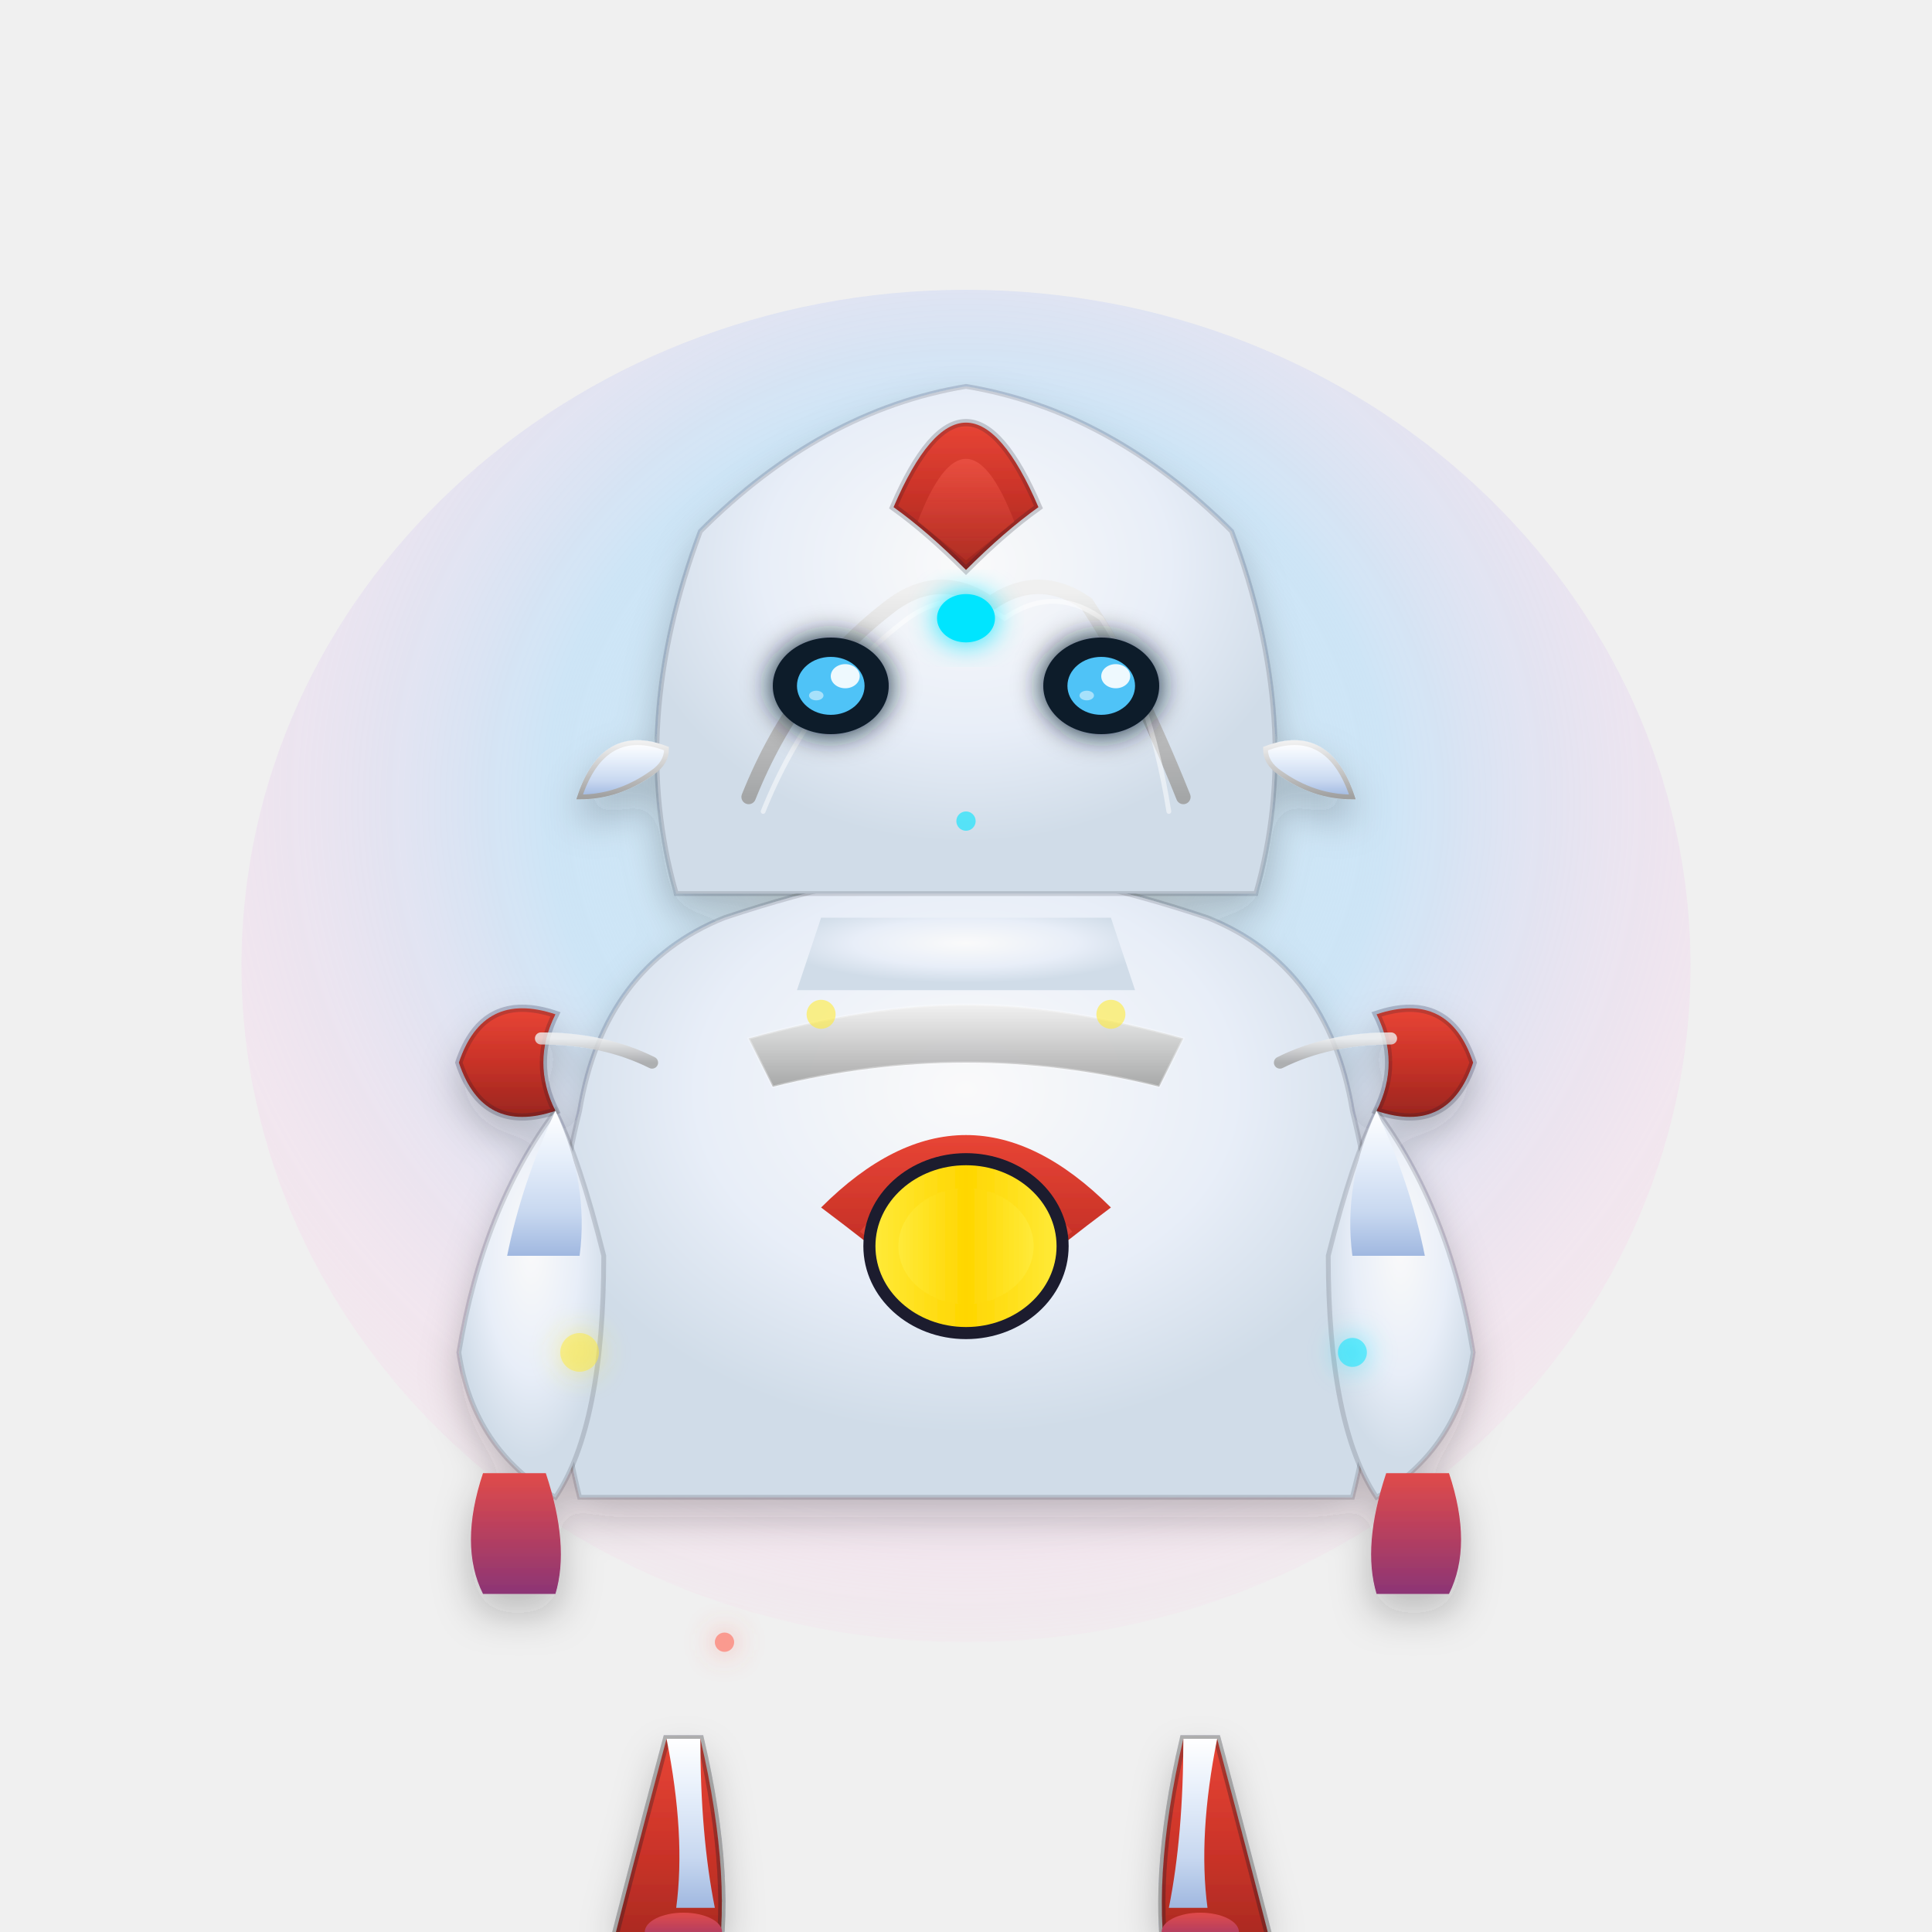
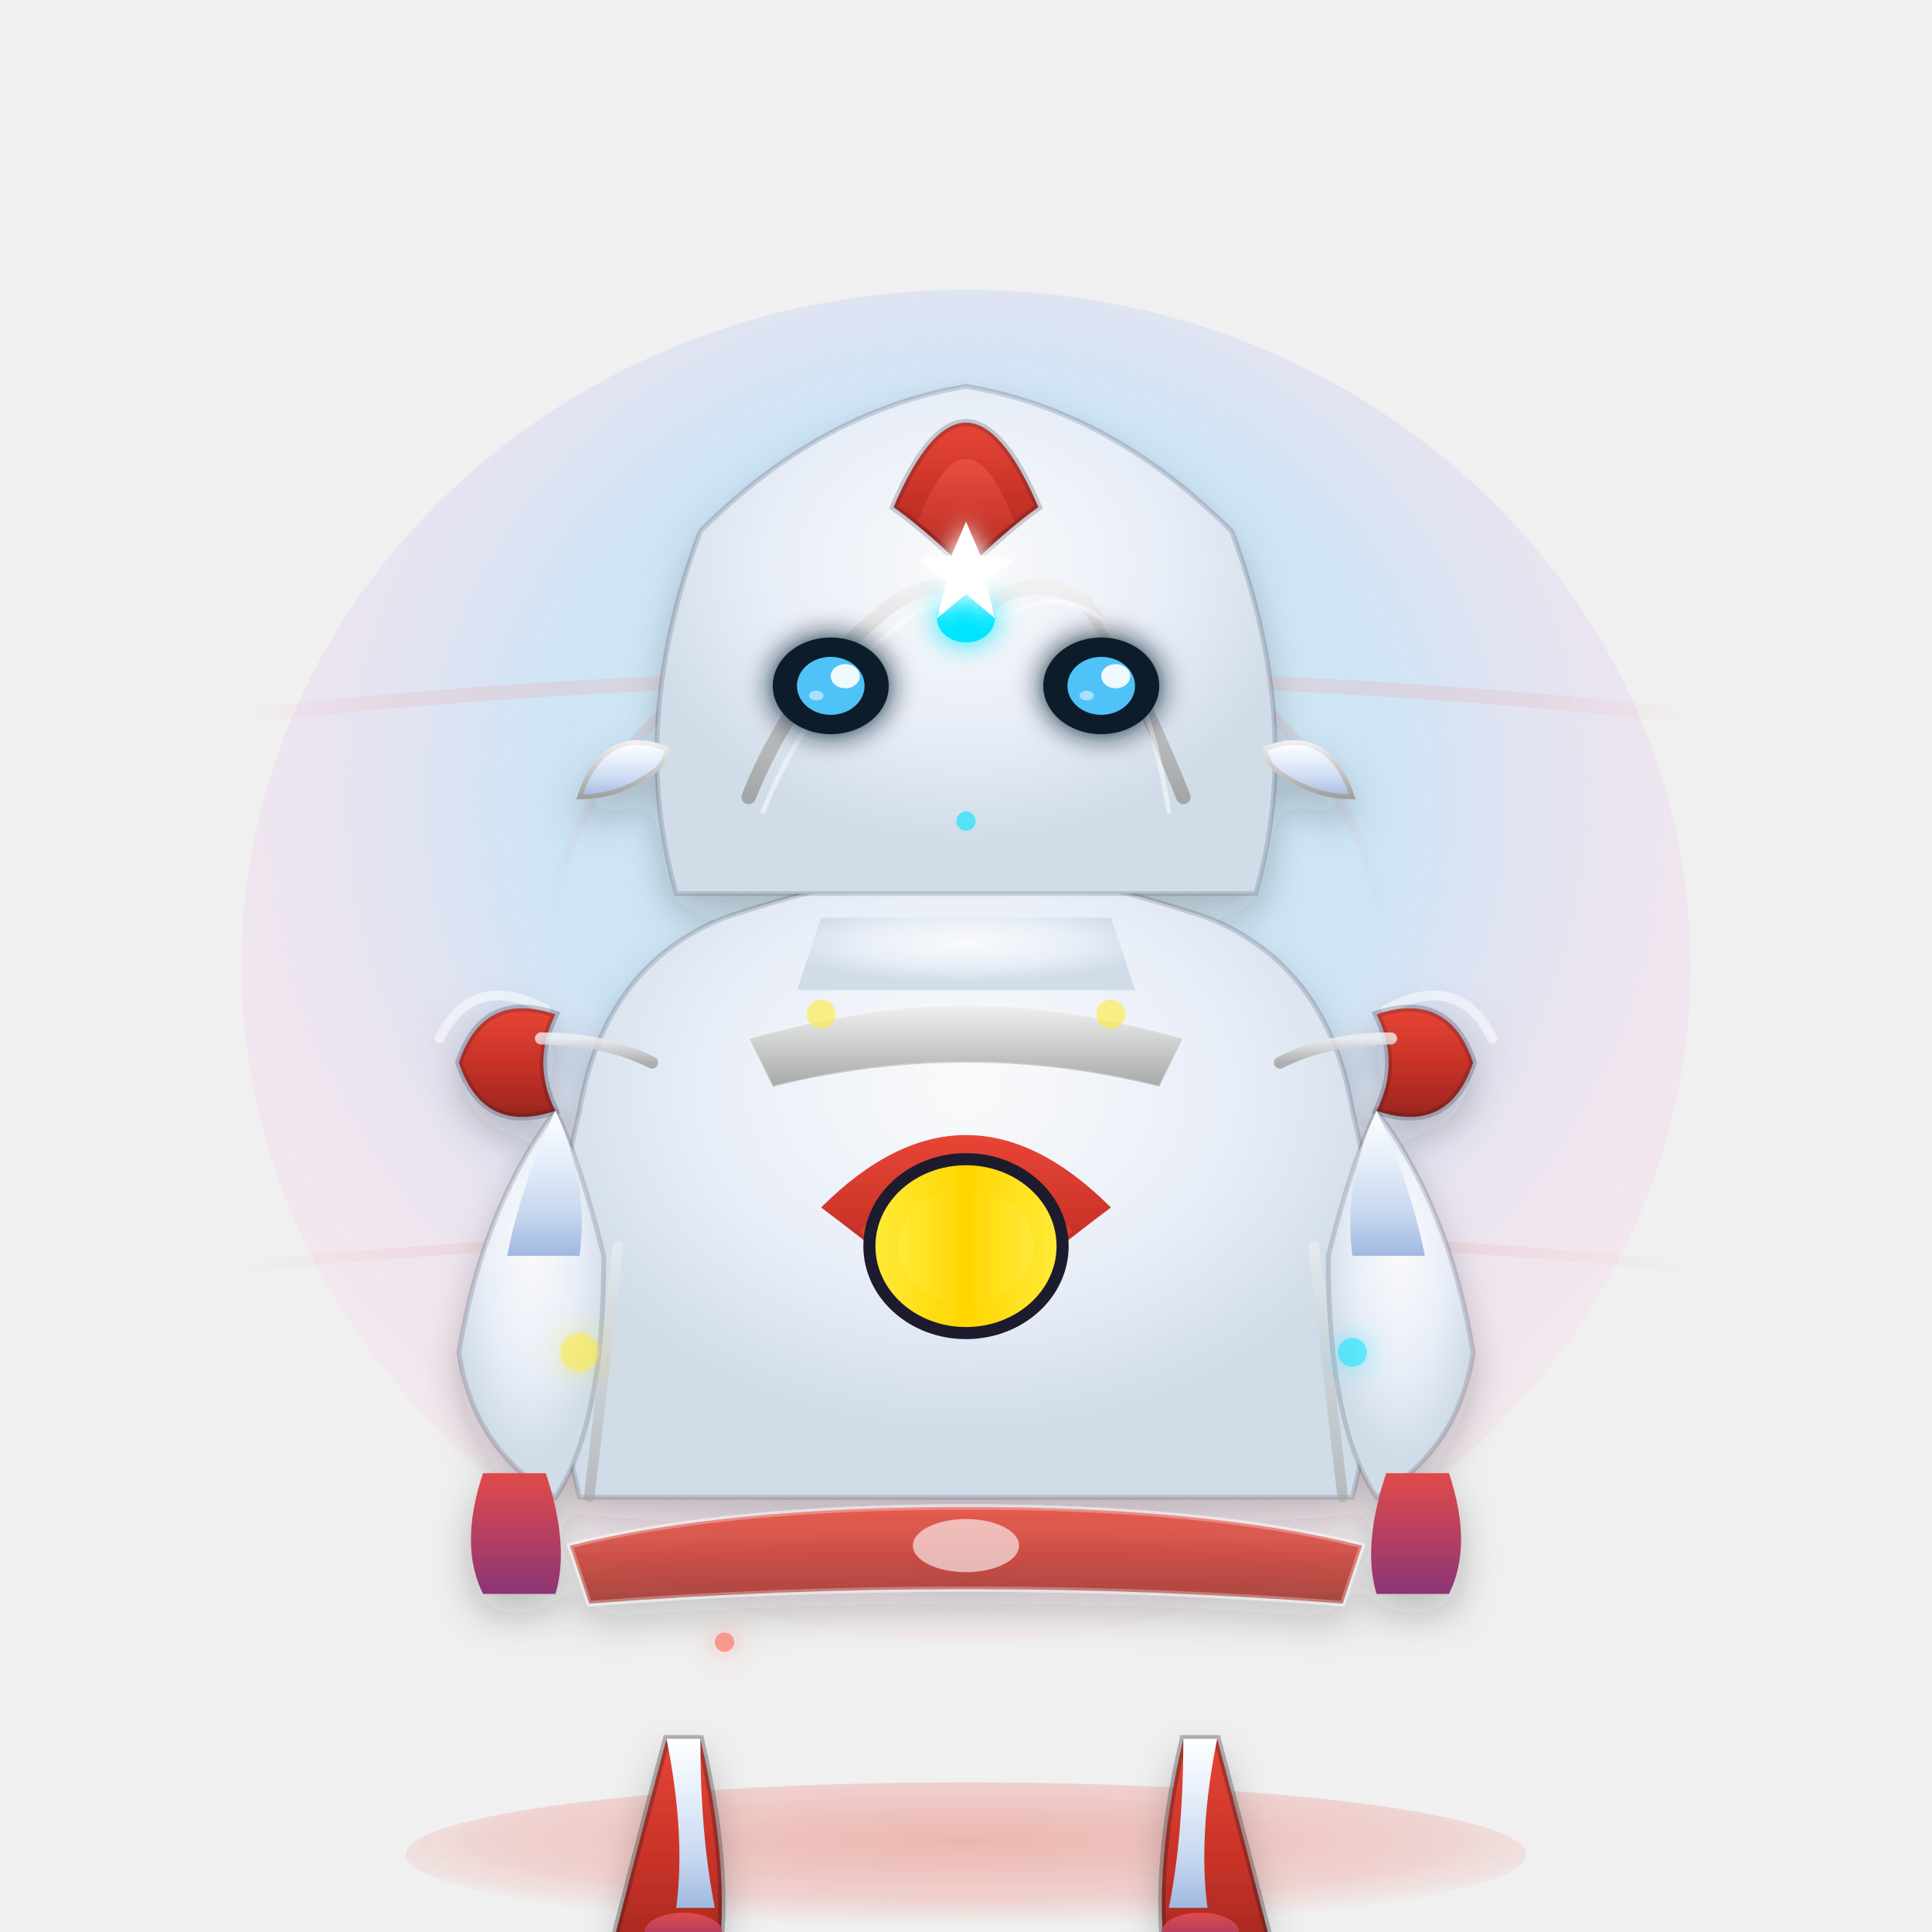
<svg xmlns="http://www.w3.org/2000/svg" viewBox="0 0 400 400" width="400" height="400" role="img">
  <defs>
    <radialGradient id="au_diga" cx="50%" cy="38%" r="65%">
      <stop offset="0%" stop-color="#fffdf0" stop-opacity="0.95" />
      <stop offset="45%" stop-color="#9ad4ff" stop-opacity="0.4" />
      <stop offset="85%" stop-color="#ffb3e6" stop-opacity="0.15" />
      <stop offset="100%" stop-color="#ff8fd1" stop-opacity="0" />
    </radialGradient>
    <radialGradient id="skin_diga" cx="50%" cy="35%" r="55%">
      <stop offset="0%" stop-color="#fafafa" />
      <stop offset="60%" stop-color="#e8eef8" />
      <stop offset="100%" stop-color="#d0dce8" />
    </radialGradient>
    <linearGradient id="mn_diga" x1="0" y1="0" x2="0" y2="1">
      <stop offset="0%" stop-color="#e84535" />
      <stop offset="50%" stop-color="#c83228" />
      <stop offset="100%" stop-color="#9a261e" />
    </linearGradient>
    <linearGradient id="mn_diga_shine" x1="0" y1="0" x2="0" y2="1">
      <stop offset="0%" stop-color="#ff6b5a" stop-opacity="0.8" />
      <stop offset="100%" stop-color="#e84535" stop-opacity="0.4" />
    </linearGradient>
    <linearGradient id="sv_diga" x1="0" y1="0" x2="0" y2="1">
      <stop offset="0%" stop-color="#ffffff" />
      <stop offset="30%" stop-color="#e8f0fb" />
      <stop offset="70%" stop-color="#c8d8f0" />
      <stop offset="100%" stop-color="#a0b8e0" />
    </linearGradient>
    <linearGradient id="ac_diga" x1="0" y1="0" x2="0" y2="1">
      <stop offset="0%" stop-color="#e04a4a" />
      <stop offset="100%" stop-color="#8c3575" />
    </linearGradient>
    <linearGradient id="timer_diga" x1="0" y1="0" x2="1" y2="0">
      <stop offset="0%" stop-color="#ffeb3b" />
      <stop offset="50%" stop-color="#ffd600" />
      <stop offset="100%" stop-color="#ffeb3b" />
    </linearGradient>
    <linearGradient id="timer_diga_red" x1="0" y1="0" x2="1" y2="0">
      <stop offset="0%" stop-color="#ff1744" />
      <stop offset="50%" stop-color="#ff0000" />
      <stop offset="100%" stop-color="#ff1744" />
    </linearGradient>
    <linearGradient id="silver_diga" x1="0" y1="0" x2="0" y2="1">
      <stop offset="0%" stop-color="#f0f0f0" />
      <stop offset="50%" stop-color="#c8c8c8" />
      <stop offset="100%" stop-color="#a0a0a0" />
    </linearGradient>
    <filter id="glow_diga" x="-50%" y="-50%" width="200%" height="200%">
      <feGaussianBlur stdDeviation="3" result="blur" />
      <feMerge>
        <feMergeNode in="blur" />
        <feMergeNode in="SourceGraphic" />
      </feMerge>
    </filter>
    <filter id="soft_shadow" x="-20%" y="-20%" width="140%" height="140%">
      <feDropShadow dx="0" dy="4" stdDeviation="4" flood-color="rgba(20,24,36,0.25)" />
    </filter>
    <filter id="inner_glow" x="-50%" y="-50%" width="200%" height="200%">
      <feGaussianBlur stdDeviation="2" result="blur" />
      <feComposite in="SourceGraphic" in2="blur" operator="over" />
    </filter>
+     <radialGradient id="en_diga" cx="50%" cy="40%" r="60%">
+       <stop offset="0%" stop-color="#e84535" stop-opacity="0.9" />
+       <stop offset="70%" stop-color="#e84535" stop-opacity="0.45" />
+       <stop offset="100%" stop-color="#e84535" stop-opacity="0" />
+     </radialGradient>
+     <linearGradient id="ray_diga" x1="0" y1="0" x2="1" y2="0">
+       <stop offset="0%" stop-color="#e84535" stop-opacity="0" />
+       <stop offset="50%" stop-color="#ffffff" stop-opacity="0.95" />
+       <stop offset="100%" stop-color="#e84535" stop-opacity="0" />
+     </linearGradient>
+     <filter id="spark_diga" x="-100%" y="-100%" width="300%" height="300%">
+       <feGaussianBlur stdDeviation="2.2" result="blur" />
+       <feColorMatrix in="blur" type="matrix" values="1 0 0 0 0  0 1 0 0 0  0 0 1 0 0  0 0 0 2.2 0" />
+       <feMerge>
+         <feMergeNode in="blur" />
+         <feMergeNode in="SourceGraphic" />
+       </feMerge>
+     </filter>
  </defs>
  <ellipse cx="200" cy="200" rx="150" ry="140" fill="url(#au_diga)">
    <animate attributeName="opacity" values="0.4;0.8;0.4" dur="4s" repeatCount="indefinite" />
    <animate attributeName="rx" values="150;160;150" dur="4s" repeatCount="indefinite" />
    <animate attributeName="ry" values="140;150;140" dur="4s" repeatCount="indefinite" />
  </ellipse>
+   <g opacity="0.95">
+     <ellipse cx="200" cy="384" rx="116" ry="15" fill="url(#en_diga)" opacity="0.4">
+       <animate attributeName="rx" values="116;126;116" dur="3.5s" repeatCount="indefinite" calcMode="spline" keyTimes="0;0.5;1" keySplines="0.4 0 0.6 1;0.4 0 0.6 1" />
+       <animate attributeName="opacity" values="0.4;0.6;0.4" dur="3.5s" repeatCount="indefinite" />
+     </ellipse>
+     <ellipse cx="200" cy="205" rx="88" ry="82" fill="none" stroke="url(#ray_diga)" stroke-width="2.2" opacity="0.55">
+       <animate attributeName="rx" values="88;112;88" dur="0.85s" repeatCount="indefinite" />
+       <animate attributeName="ry" values="82;104;82" dur="0.85s" repeatCount="indefinite" />
+       <animate attributeName="opacity" values="0.55;0.1;0.55" dur="0.85s" repeatCount="indefinite" />
+     </ellipse>
+     <path d="M52 148 Q200 132 348 148" stroke="url(#ray_diga)" stroke-width="3" fill="none" stroke-linecap="round" opacity="0.5">
+       <animate attributeName="opacity" values="0.15;0.65;0.15" dur="2.6s" repeatCount="indefinite" />
+       <animate attributeName="d" values="M52 148 Q200 132 348 148;M52 144 Q200 128 348 144;M52 148 Q200 132 348 148" dur="2.6s" repeatCount="indefinite" />
+     </path>
+     <path d="M52 262 Q200 248 348 262" stroke="url(#ray_diga)" stroke-width="2.2" fill="none" stroke-linecap="round" opacity="0.4">
+       <animate attributeName="opacity" values="0.1;0.5;0.1" dur="3.2s" repeatCount="indefinite" />
+       <animate attributeName="d" values="M52 262 Q200 248 348 262;M52 266 Q200 252 348 266;M52 262 Q200 248 348 262" dur="3.2s" repeatCount="indefinite" />
+     </path>
+   </g>
  <g filter="url(#soft_shadow)">
    <animateTransform attributeName="transform" type="translate" values="0 0;0 -4;0 0" dur="3.5s" repeatCount="indefinite" calcMode="spline" keyTimes="0;0.5;1" keySplines="0.4 0 0.6 1;0.4 0 0.6 1" />
    <g transform="translate(0, 10)">
      <g>
        <path d="M138 350 Q130 380 125 400 L148 400 Q152 380 145 350 Z" fill="url(#mn_diga)" stroke="rgba(20,24,36,0.3)" stroke-width="1.5" />
        <path d="M138 350 Q142 370 140 385 L148 385 Q145 370 145 350 Z" fill="url(#sv_diga)" />
        <ellipse cx="141.5" cy="390" rx="8" ry="4" fill="url(#ac_diga)" />
        <path d="M252 350 Q260 380 265 400 L242 400 Q238 380 245 350 Z" fill="url(#mn_diga)" stroke="rgba(20,24,36,0.3)" stroke-width="1.5" />
        <path d="M252 350 Q248 370 250 385 L242 385 Q245 370 245 350 Z" fill="url(#sv_diga)" />
        <ellipse cx="248.5" cy="390" rx="8" ry="4" fill="url(#ac_diga)" />
      </g>
      <path d="M120 300 Q110 260 120 220 Q125 190 150 180 Q180 170 200 170 Q220 170 250 180 Q275 190 280 220 Q290 260 280 300 Z" fill="url(#skin_diga)" stroke="rgba(20,24,36,0.15)" stroke-width="1">
        <animate attributeName="d" values="M120 300 Q110 260 120 220 Q125 190 150 180 Q180 170 200 170 Q220 170 250 180 Q275 190 280 220 Q290 260 280 300 Z;                       M120 300 Q110 260 120 218 Q125 188 150 178 Q180 168 200 168 Q220 168 250 178 Q275 188 280 218 Q290 258 280 300 Z;                       M120 300 Q110 260 120 220 Q125 190 150 180 Q180 170 200 170 Q220 170 250 180 Q275 190 280 220 Q290 260 280 300 Z" dur="3.5s" repeatCount="indefinite" calcMode="spline" keyTimes="0;0.5;1" keySplines="0.4 0 0.6 1;0.4 0 0.6 1" />
      </path>
      <path d="M170 240 Q200 210 230 240 Q210 255 200 265 Q190 255 170 240 Z" fill="url(#mn_diga)">
        <animate attributeName="opacity" values="1;0.85;1" dur="3.5s" repeatCount="indefinite" />
      </path>
      <path d="M178 245 Q200 220 222 245 Q208 255 200 262 Q192 255 178 245 Z" fill="url(#mn_diga_shine)" opacity="0.6" />
      <g id="colorTimer">
        <ellipse cx="200" cy="248" rx="20" ry="18" fill="url(#timer_diga)" stroke="#1a1a2e" stroke-width="2.5">
          <animate attributeName="rx" values="20;22;20" dur="1s" repeatCount="indefinite" />
          <animate attributeName="ry" values="18;20;18" dur="1s" repeatCount="indefinite" />
        </ellipse>
        <ellipse cx="200" cy="248" rx="14" ry="12" fill="url(#timer_diga)" opacity="0.9">
          <animate attributeName="opacity" values="0.9;1;0.7;1;0.9" dur="2s" repeatCount="indefinite" />
          <animate attributeName="rx" values="14;15;13;15;14" dur="2s" repeatCount="indefinite" />
        </ellipse>
        <animate attributeName="fill" values="url(#timer_diga);url(#timer_diga);url(#timer_diga_red);url(#timer_diga_red);url(#timer_diga)" dur="8s" repeatCount="indefinite" begin="5s" />
      </g>
      <path d="M155 205 Q180 198 200 198 Q220 198 245 205 L240 215 Q220 210 200 210 Q180 210 160 215 Z" fill="url(#silver_diga)" stroke="rgba(255,255,255,0.3)" stroke-width="0.5" opacity="0.9" />
+       <path d="M128 248 L122 300" stroke="url(#silver_diga)" stroke-width="2.2" stroke-linecap="round" fill="none" opacity="0.55" />
+       <path d="M272 248 L278 300" stroke="url(#silver_diga)" stroke-width="2.2" stroke-linecap="round" fill="none" opacity="0.55" />
+       <path d="M118 310 Q150 302 200 302 Q250 302 282 310 L278 322 Q200 316 122 322 Z" fill="url(#mn_diga)" opacity="0.8" />
+       <path d="M118 310 Q150 302 200 302 Q250 302 282 310 L278 322 Q200 316 122 322 Z" fill="none" stroke="rgba(255,255,255,0.4)" stroke-width="1.1" opacity="0.7" />
+       <ellipse cx="200" cy="310" rx="11" ry="5.5" fill="#ffffff" opacity="0.6">
+         <animate attributeName="opacity" values="0.6;1;0.6" dur="2s" repeatCount="indefinite" />
+       </ellipse>
+       <path d="M113 199 Q98 191 91 205" stroke="rgba(255,255,255,0.8)" stroke-width="2" stroke-linecap="round" fill="none" opacity="0.6" />
+       <path d="M287 199 Q302 191 309 205" stroke="rgba(255,255,255,0.8)" stroke-width="2" stroke-linecap="round" fill="none" opacity="0.6" />
      <path d="M115 200 Q100 195 95 210 Q100 225 115 220 Q110 210 115 200 Z" fill="url(#mn_diga)" stroke="rgba(20,24,36,0.2)" stroke-width="1.5" />
      <path d="M285 200 Q300 195 305 210 Q300 225 285 220 Q290 210 285 200 Z" fill="url(#mn_diga)" stroke="rgba(20,24,36,0.2)" stroke-width="1.5" />
      <path d="M112 205 Q125 205 135 210" stroke="url(#silver_diga)" stroke-width="2.5" fill="none" stroke-linecap="round" opacity="0.8" />
      <path d="M288 205 Q275 205 265 210" stroke="url(#silver_diga)" stroke-width="2.5" fill="none" stroke-linecap="round" opacity="0.8" />
      <g>
        <path d="M115 220 Q100 240 95 270 Q98 290 115 300 Q125 285 125 250 Q120 230 115 220 Z" fill="url(#skin_diga)" stroke="rgba(20,24,36,0.15)" stroke-width="1" />
        <path d="M115 220 Q108 235 105 250 L120 250 Q122 235 115 220 Z" fill="url(#sv_diga)" />
        <path d="M100 295 Q95 310 100 320 L115 320 Q118 310 113 295 Z" fill="url(#ac_diga)" />
        <path d="M285 220 Q300 240 305 270 Q302 290 285 300 Q275 285 275 250 Q280 230 285 220 Z" fill="url(#skin_diga)" stroke="rgba(20,24,36,0.15)" stroke-width="1" />
        <path d="M285 220 Q292 235 295 250 L280 250 Q278 235 285 220 Z" fill="url(#sv_diga)" />
        <path d="M300 295 Q305 310 300 320 L285 320 Q282 310 287 295 Z" fill="url(#ac_diga)" />
      </g>
      <path d="M170 180 L165 195 L235 195 L230 180 Z" fill="url(#skin_diga)" />
      <g>
        <path d="M140 175 Q130 140 145 100 Q170 75 200 70 Q230 75 255 100 Q270 140 260 175 Z" fill="url(#skin_diga)" stroke="rgba(20,24,36,0.15)" stroke-width="1">
          <animate attributeName="d" values="M140 175 Q130 140 145 100 Q170 75 200 70 Q230 75 255 100 Q270 140 260 175 Z;                         M140 175 Q130 138 145 98 Q170 73 200 68 Q230 73 255 98 Q270 138 260 175 Z;                         M140 175 Q130 140 145 100 Q170 75 200 70 Q230 75 255 100 Q270 140 260 175 Z" dur="3.5s" repeatCount="indefinite" calcMode="spline" keyTimes="0;0.5;1" keySplines="0.4 0 0.6 1;0.4 0 0.6 1" />
        </path>
        <path d="M155 155 Q165 130 185 115 Q195 108 205 115 Q215 108 225 115 Q235 130 245 155" fill="none" stroke="url(#silver_diga)" stroke-width="3" stroke-linecap="round" opacity="0.9" />
        <path d="M158 158 Q168 133 188 118 Q198 111 208 118 Q218 111 228 118 Q238 133 242 158" fill="none" stroke="#ffffff" stroke-width="1" stroke-linecap="round" opacity="0.5" />
        <g>
          <ellipse cx="172" cy="132" rx="12" ry="10" fill="#0d1b2a" filter="url(#glow_diga)">
            <animate attributeName="ry" values="10;2;10" dur="4s" repeatCount="indefinite" begin="0.5s" />
          </ellipse>
          <ellipse cx="172" cy="132" rx="7" ry="6" fill="#4fc3f7">
            <animate attributeName="ry" values="6;1;6" dur="4s" repeatCount="indefinite" begin="0.5s" />
          </ellipse>
          <ellipse cx="175" cy="130" rx="3" ry="2.5" fill="#ffffff" opacity="0.9" />
          <ellipse cx="169" cy="134" rx="1.5" ry="1" fill="#ffffff" opacity="0.5" />
          <ellipse cx="228" cy="132" rx="12" ry="10" fill="#0d1b2a" filter="url(#glow_diga)">
            <animate attributeName="ry" values="10;2;10" dur="4s" repeatCount="indefinite" begin="0.5s" />
          </ellipse>
          <ellipse cx="228" cy="132" rx="7" ry="6" fill="#4fc3f7">
            <animate attributeName="ry" values="6;1;6" dur="4s" repeatCount="indefinite" begin="0.5s" />
          </ellipse>
          <ellipse cx="231" cy="130" rx="3" ry="2.5" fill="#ffffff" opacity="0.9" />
          <ellipse cx="225" cy="134" rx="1.5" ry="1" fill="#ffffff" opacity="0.5" />
        </g>
        <path d="M185 95 Q200 60 215 95 Q208 100 200 108 Q192 100 185 95 Z" fill="url(#mn_diga)" stroke="rgba(20,24,36,0.2)" stroke-width="1.5" />
        <path d="M190 98 Q200 72 210 98 Q205 102 200 106 Q195 102 190 98 Z" fill="url(#mn_diga_shine)" opacity="0.5" />
        <path d="M138 145 Q125 140 120 155 Q128 155 135 150 Q138 148 138 145 Z" fill="url(#sv_diga)" stroke="url(#silver_diga)" stroke-width="1" />
        <path d="M262 145 Q275 140 280 155 Q272 155 265 150 Q262 148 262 145 Z" fill="url(#sv_diga)" stroke="url(#silver_diga)" stroke-width="1" />
        <ellipse cx="200" cy="118" rx="6" ry="5" fill="#00e5ff" filter="url(#glow_diga)">
          <animate attributeName="opacity" values="0.8;1;0.8" dur="2s" repeatCount="indefinite" />
        </ellipse>
+         <g fill="#ffffff" filter="url(#spark_diga)">
+           <path d="M200 98 L203 105 L210 106 L204 110 L206 118 L200 113 L194 118 L196 110 L190 106 L197 105 Z">
+             <animate attributeName="opacity" values="0.15;0.95;0.15" dur="1.6s" repeatCount="indefinite" />
+             <animateTransform attributeName="transform" type="rotate" values="0 200 108;90 200 108" dur="3.2s" repeatCount="indefinite" />
+           </path>
+         </g>
      </g>
      <g opacity="0.6">
        <circle cx="170" cy="200" r="3" fill="#ffeb3b">
          <animate attributeName="r" values="1;4;1" dur="2s" repeatCount="indefinite" />
          <animate attributeName="opacity" values="0.3;0.8;0" dur="2s" repeatCount="indefinite" />
          <animate attributeName="cy" values="200;180;200" dur="2s" repeatCount="indefinite" />
        </circle>
        <circle cx="230" cy="200" r="3" fill="#ffeb3b">
          <animate attributeName="r" values="1;4;1" dur="2s" repeatCount="indefinite" begin="1s" />
          <animate attributeName="opacity" values="0.3;0.8;0" dur="2s" repeatCount="indefinite" begin="1s" />
          <animate attributeName="cy" values="200;180;200" dur="2s" repeatCount="indefinite" begin="1s" />
        </circle>
        <circle cx="200" cy="160" r="2" fill="#00e5ff">
          <animate attributeName="r" values="1;3;1" dur="1.5s" repeatCount="indefinite" />
          <animate attributeName="opacity" values="0.4;0.9;0" dur="1.5s" repeatCount="indefinite" />
          <animate attributeName="cy" values="160;140;160" dur="1.5s" repeatCount="indefinite" />
        </circle>
      </g>
    </g>
  </g>
  <g filter="url(#glow_diga)">
    <circle cx="120" cy="280" r="4" fill="#ffeb3b" opacity="0.5">
      <animateMotion path="M0,0 Q-30,-40 -20,-80 Q10,-100 40,-60 Q60,-20 0,0" dur="6s" repeatCount="indefinite" rotate="auto" />
      <animate attributeName="opacity" values="0;0.6;0" dur="6s" repeatCount="indefinite" />
    </circle>
    <circle cx="280" cy="280" r="3" fill="#00e5ff" opacity="0.5">
      <animateMotion path="M0,0 Q30,-40 20,-80 Q-10,-100 -40,-60 Q-60,-20 0,0" dur="7s" repeatCount="indefinite" rotate="auto" />
      <animate attributeName="opacity" values="0;0.5;0" dur="7s" repeatCount="indefinite" />
    </circle>
    <circle cx="150" cy="340" r="2" fill="#ff6b5a" opacity="0.6">
      <animateMotion path="M0,0 Q-20,20 -10,50 Q20,70 40,30 Q20,-10 0,0" dur="5s" repeatCount="indefinite" rotate="auto" />
      <animate attributeName="opacity" values="0;0.7;0" dur="5s" repeatCount="indefinite" />
    </circle>
  </g>
</svg>
